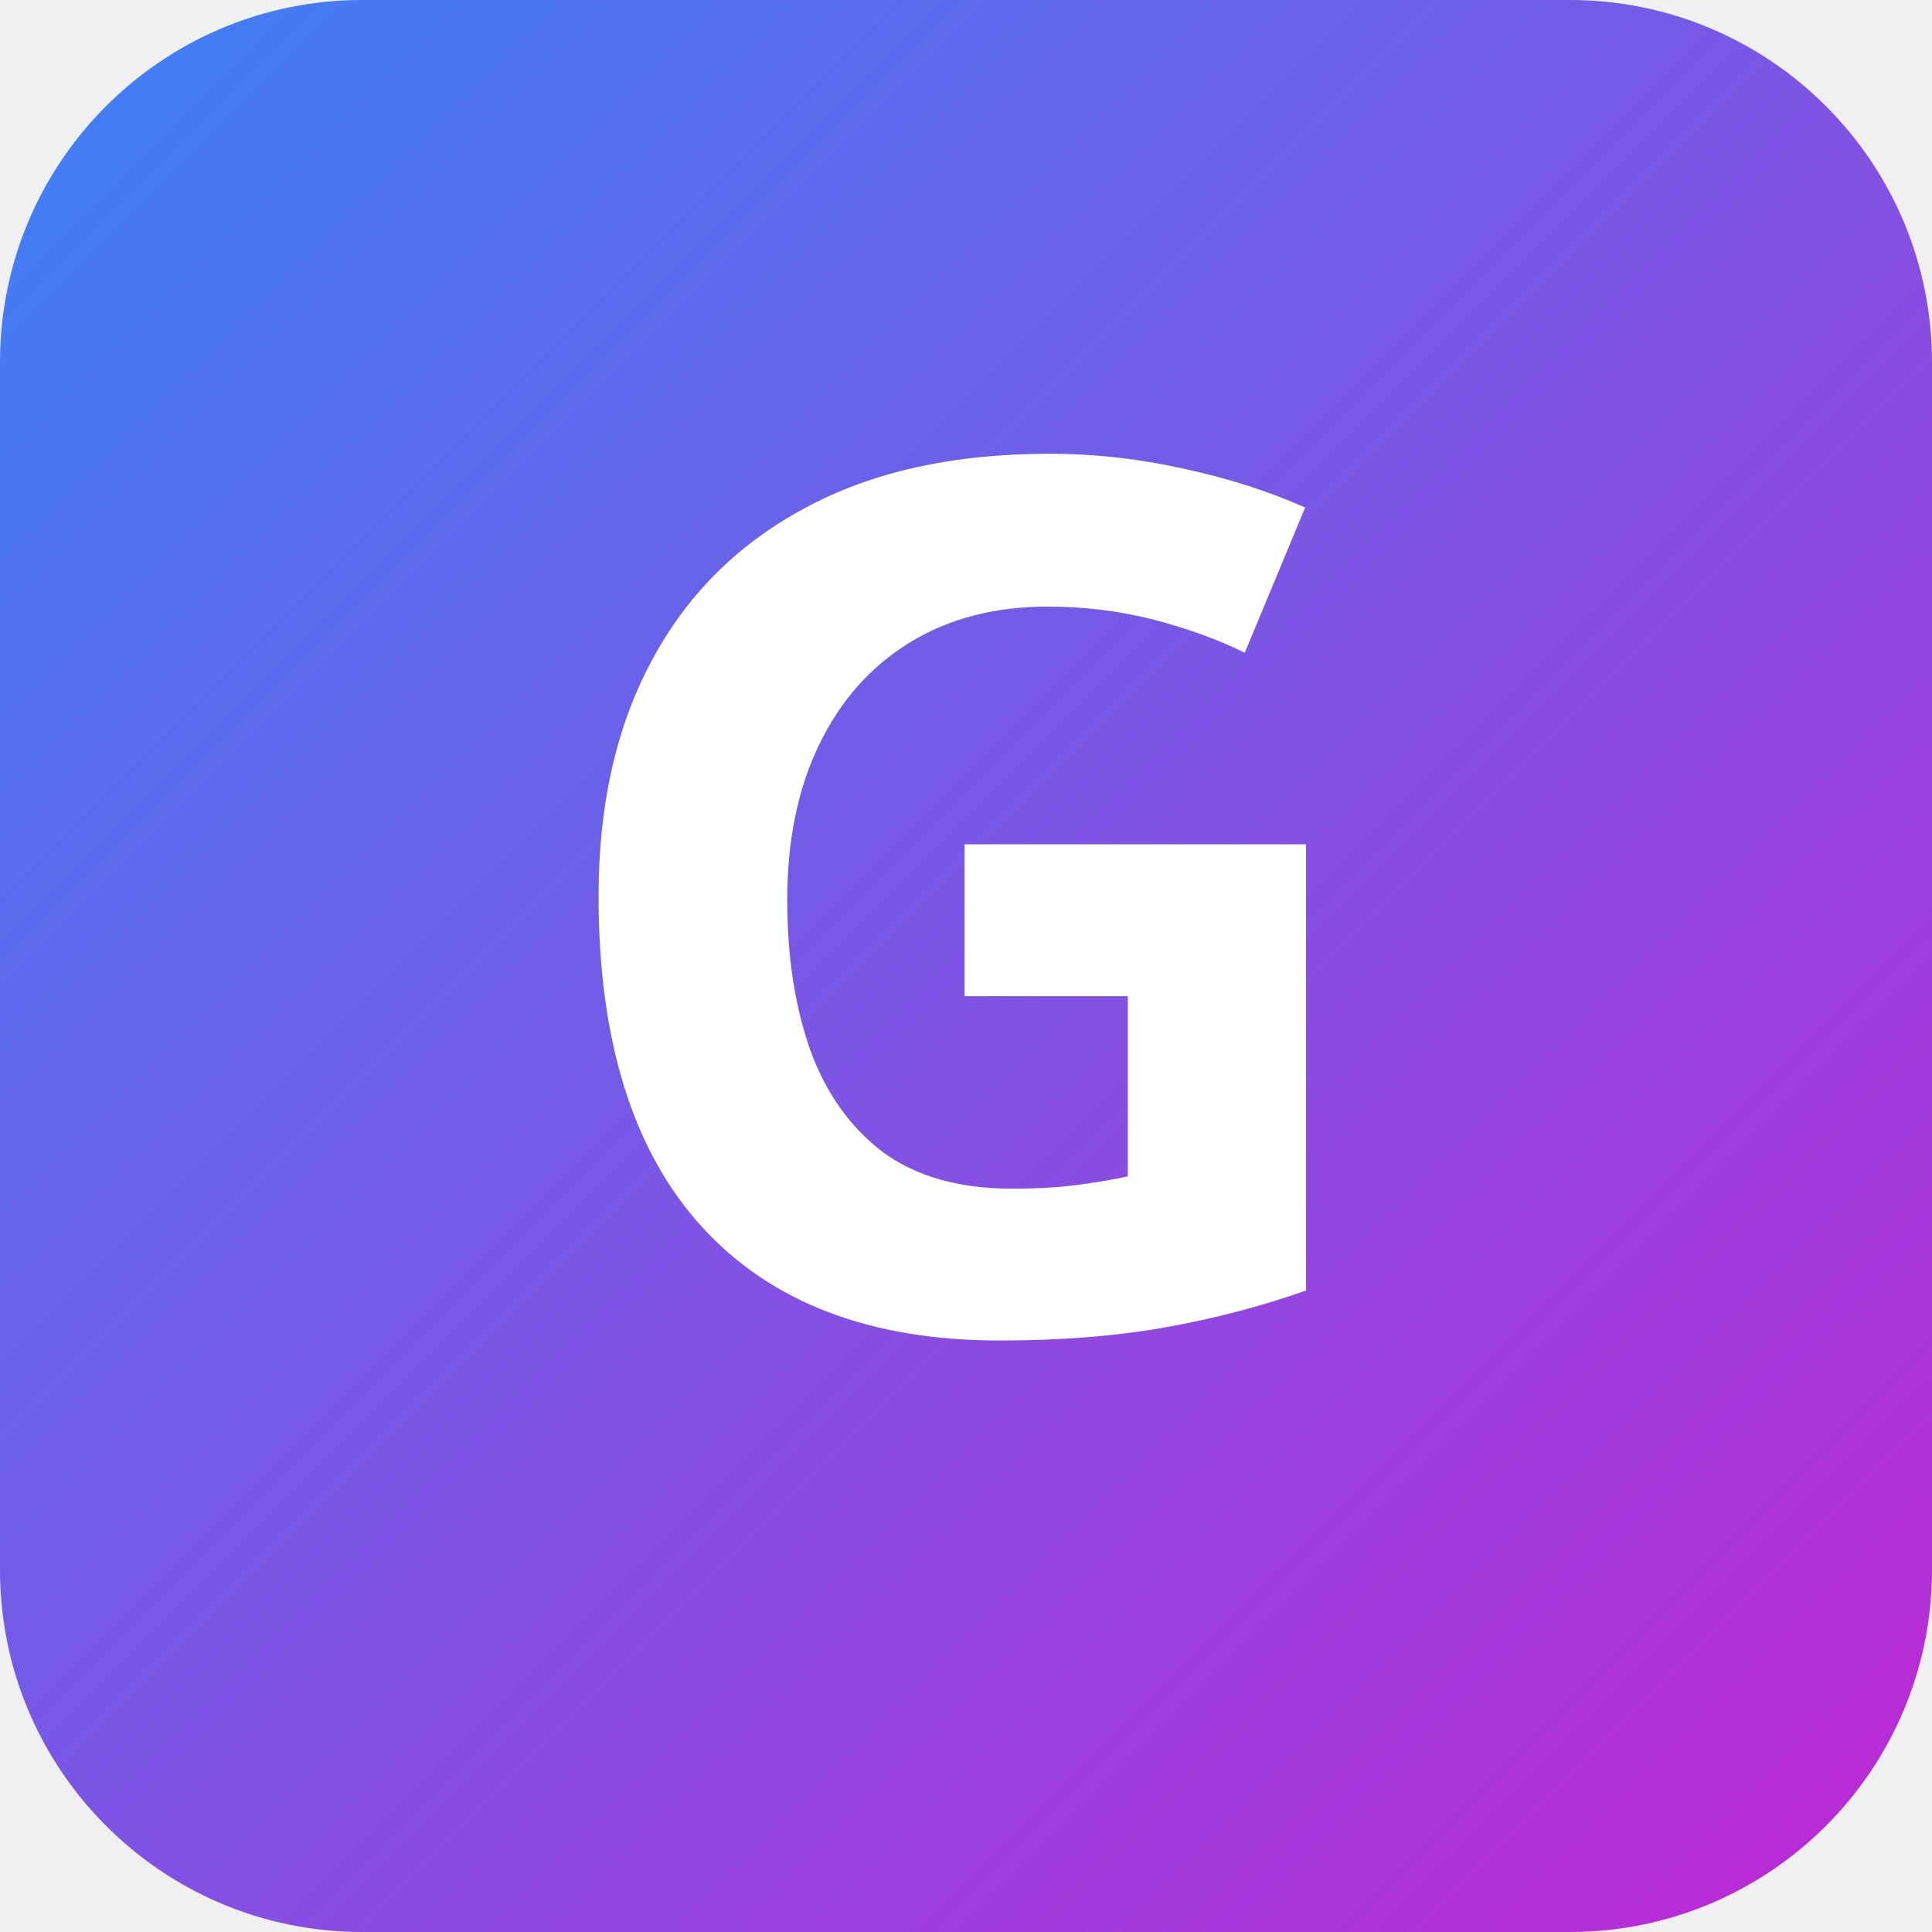
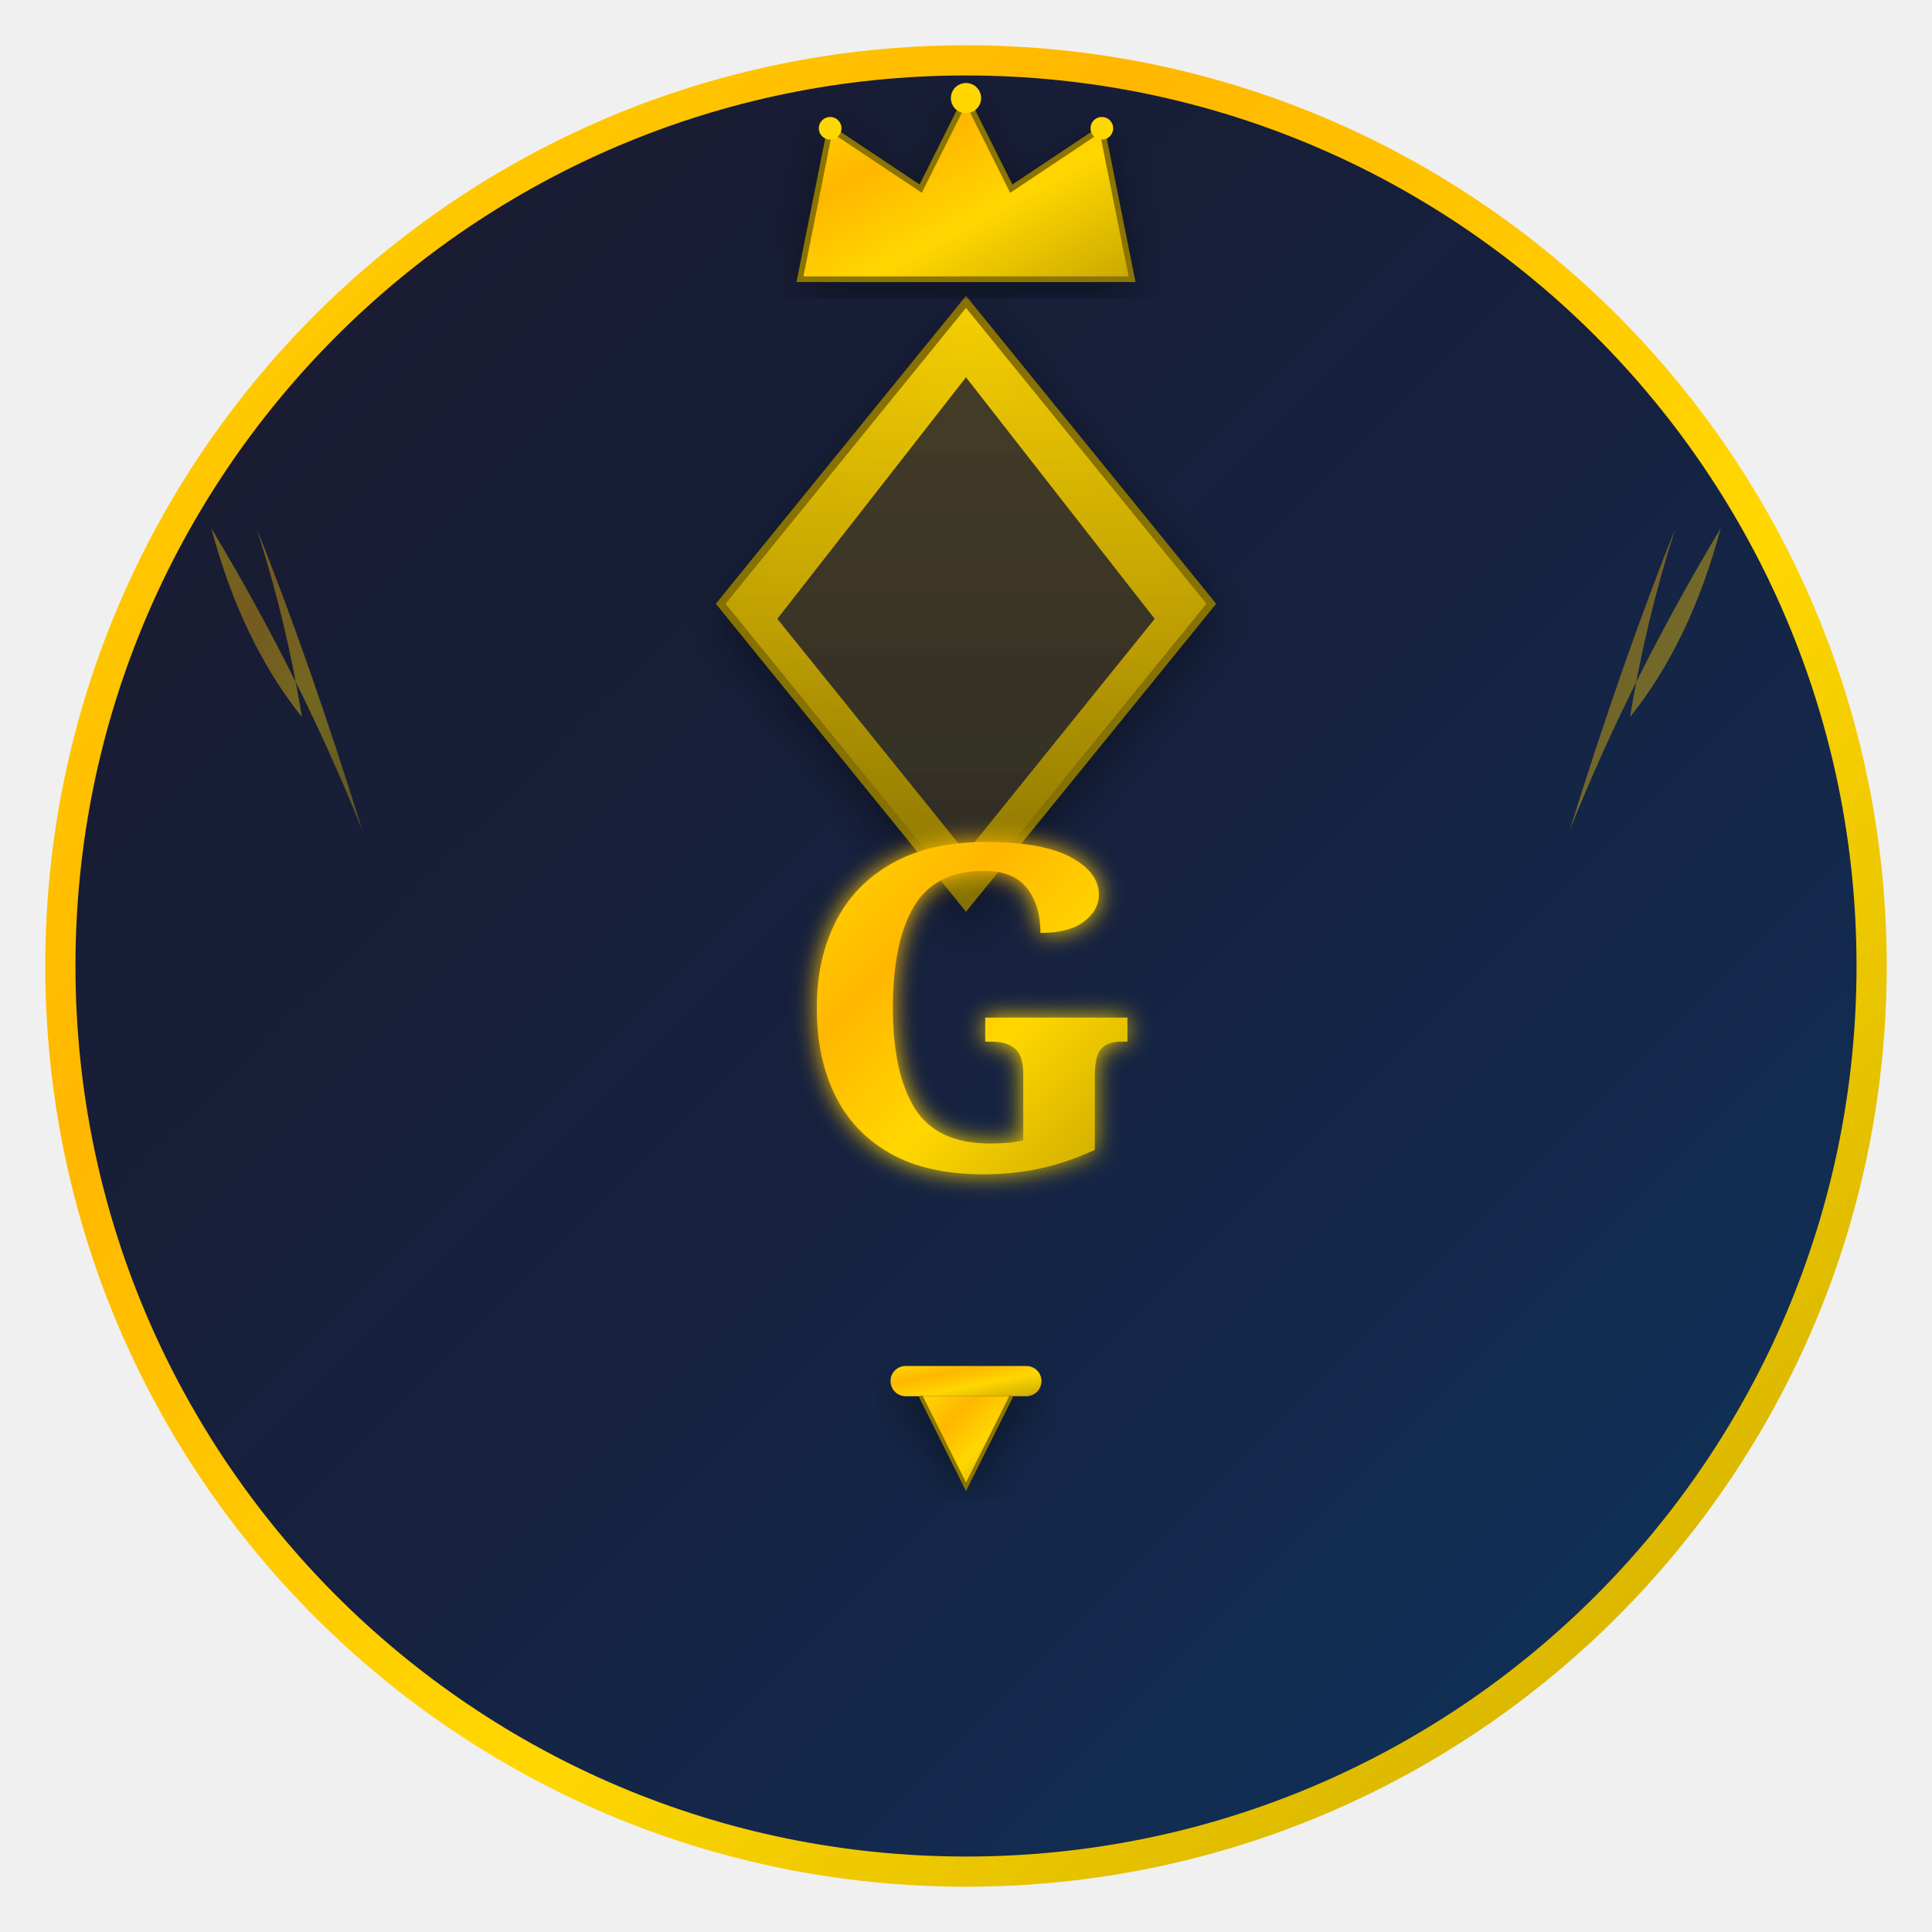
- <svg xmlns="http://www.w3.org/2000/svg" viewBox="0 0 32 32">
+ <svg xmlns="http://www.w3.org/2000/svg" viewBox="0 0 512 512" fill="none">
  <defs>
-     <linearGradient id="g" x1="0%" y1="0%" x2="100%" y2="100%">
-       <stop offset="0%" stop-color="#3b82f6" />
-       <stop offset="100%" stop-color="#c026d3" />
+     <linearGradient id="bg" x1="0" y1="0" x2="1" y2="1">
+       <stop offset="0%" stop-color="#1a1a2e" />
+       <stop offset="50%" stop-color="#16213e" />
+       <stop offset="100%" stop-color="#0f3460" />
    </linearGradient>
+     <linearGradient id="gold" x1="0" y1="0" x2="1" y2="1">
+       <stop offset="0%" stop-color="#ffd700" />
+       <stop offset="30%" stop-color="#ffb700" />
+       <stop offset="60%" stop-color="#ffd700" />
+       <stop offset="100%" stop-color="#c9a800" />
+     </linearGradient>
+     <linearGradient id="gold2" x1="0" y1="0" x2="0" y2="1">
+       <stop offset="0%" stop-color="#ffd700" />
+       <stop offset="50%" stop-color="#c9a800" />
+       <stop offset="100%" stop-color="#8b7500" />
+     </linearGradient>
+     <filter id="glow">
+       <feGaussianBlur stdDeviation="3" result="coloredBlur" />
+       <feMerge>
+         <feMergeNode in="coloredBlur" />
+         <feMergeNode in="SourceGraphic" />
+       </feMerge>
+     </filter>
+     <filter id="shadow">
+       <feDropShadow dx="0" dy="4" stdDeviation="6" flood-color="#000" flood-opacity="0.4" />
+     </filter>
  </defs>
-   <rect width="32" height="32" rx="6" fill="url(#g)" />
-   <text x="16" y="22" text-anchor="middle" fill="white" font-size="20" font-weight="bold" font-family="sans-serif">G</text>
+   <circle cx="256" cy="256" r="240" fill="url(#bg)" stroke="url(#gold)" stroke-width="8" />
+   <g transform="translate(256,180)" filter="url(#shadow)">
+     <path d="M0,-100 L65,-20 L0,60 L-65,-20 Z" fill="url(#gold2)" stroke="#8b7500" stroke-width="2" opacity="0.95" />
+     <path d="M0,-80 L50,-16 L0,46 L-50,-16 Z" fill="#1a1a2e" opacity="0.8" />
+   </g>
+   <text x="256" y="310" text-anchor="middle" font-family="Georgia,serif" font-size="120" font-weight="bold" fill="url(#gold)" filter="url(#glow)" letter-spacing="-4">G</text>
+   <g transform="translate(256,54)" filter="url(#shadow)">
+     <path d="M-44,20 L-36,-20 L-12,-4 L0,-28 L12,-4 L36,-20 L44,20 Z" fill="url(#gold)" stroke="#8b7500" stroke-width="1.5" />
+     <circle cx="0" cy="-28" r="4" fill="#ffd700" />
+     <circle cx="-36" cy="-20" r="3" fill="#ffd700" />
+     <circle cx="36" cy="-20" r="3" fill="#ffd700" />
+   </g>
+   <g transform="translate(256,370)" filter="url(#shadow)">
+     <rect x="-20" y="-8" width="40" height="8" rx="4" fill="url(#gold)" />
+     <path d="M-12,0 L0,24 L12,0" fill="url(#gold)" stroke="#8b7500" stroke-width="1" />
+   </g>
+   <path d="M96,220 Q80,180 56,140 Q64,170 80,190 Q76,165 68,140 Q82,175 96,220" fill="url(#gold)" opacity="0.4" />
+   <path d="M416,220 Q432,180 456,140 Q448,170 432,190 Q436,165 444,140 Q430,175 416,220" fill="url(#gold)" opacity="0.4" />
</svg>
